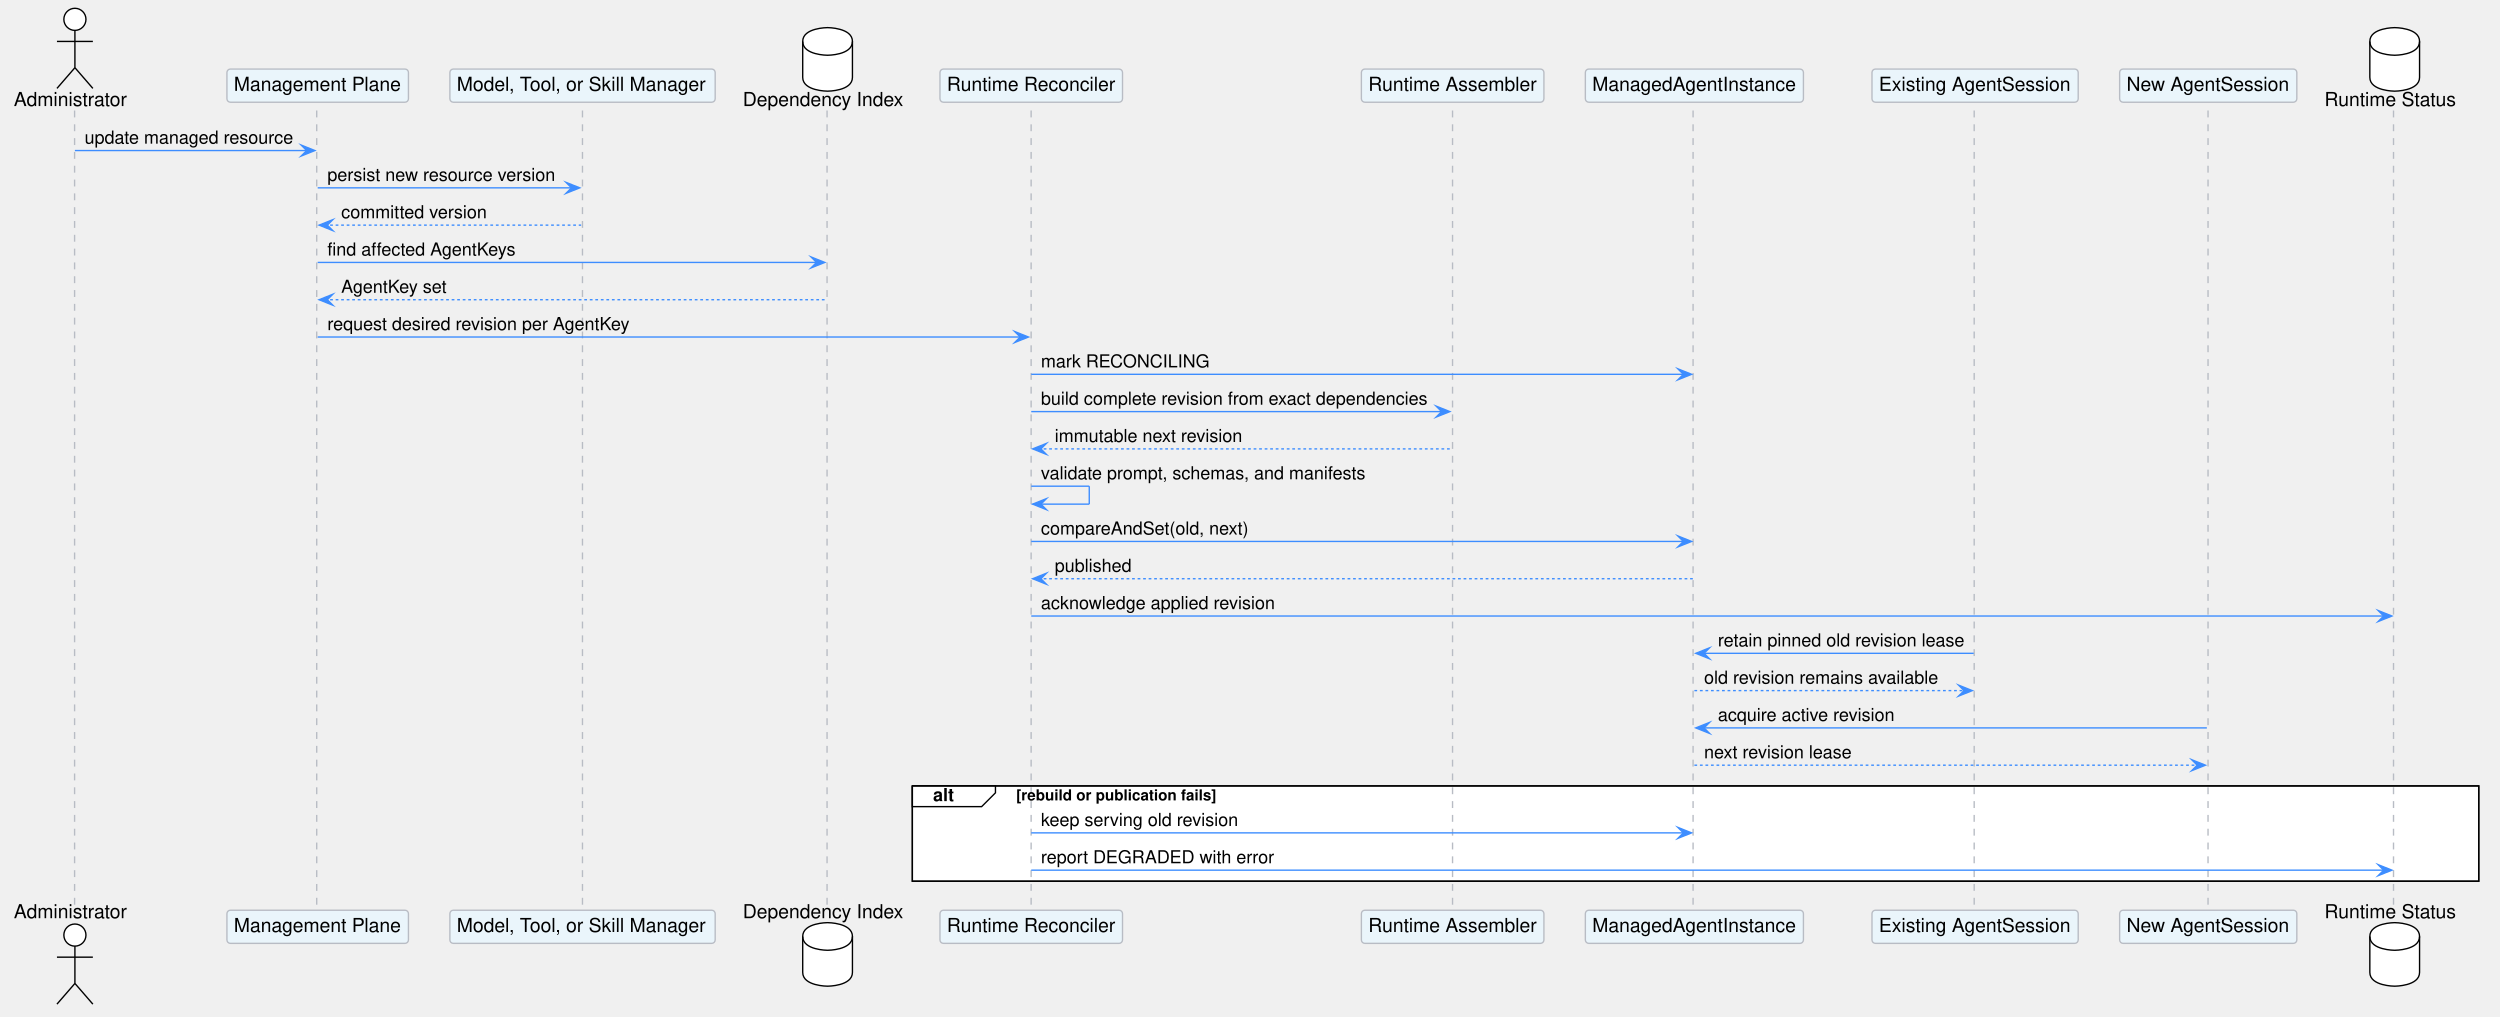
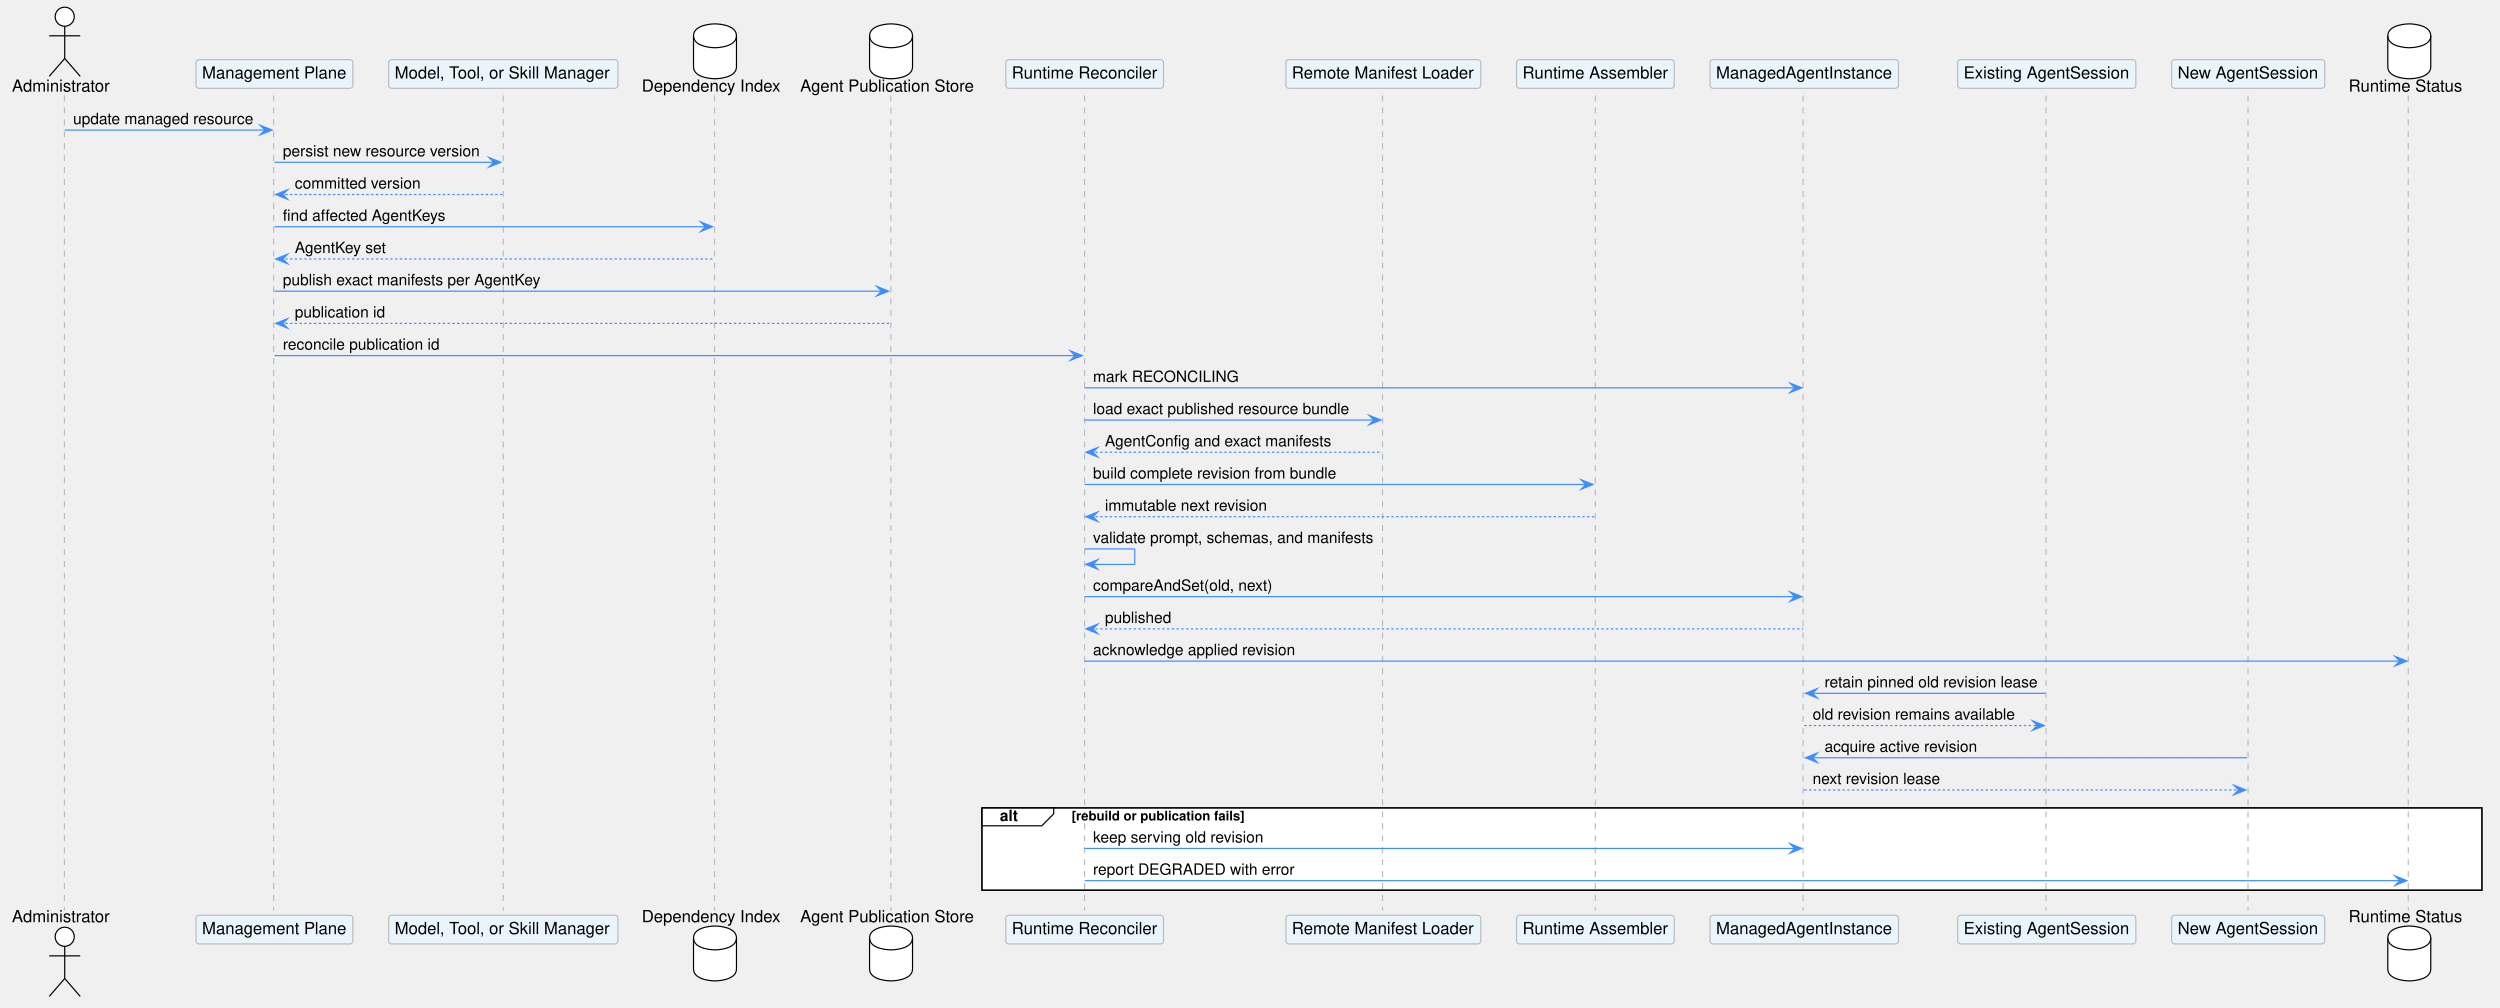
- <svg xmlns="http://www.w3.org/2000/svg" contentStyleType="text/css" data-diagram-type="SEQUENCE" height="736px" preserveAspectRatio="none" style="width:1810px;height:736px;background:#FFFFFF;" version="1.1" viewBox="0 0 1810 736" width="1810px" zoomAndPan="magnify">
+ <svg xmlns="http://www.w3.org/2000/svg" contentStyleType="text/css" data-diagram-type="SEQUENCE" height="844px" preserveAspectRatio="none" style="width:2095px;height:844px;background:#FFFFFF;" version="1.1" viewBox="0 0 2095 844" width="2095px" zoomAndPan="magnify">
  <defs />
  <g>
-     <rect fill="#FFFFFF" height="69" style="stroke:#000000;stroke-width:1;" width="1134.075" x="660.54" y="569" />
-     <g class="participant-lifeline" data-entity-uid="part1" data-qualified-name="Administrator" data-source-line="247" id="part1-lifeline">
-       <g>
-         <rect fill="#000000" fill-opacity="0" height="575" width="8" x="50.234" y="80" />
-         <line style="stroke:#B8BCC4;stroke-width:1;stroke-dasharray:5,5;" x1="54" x2="54" y1="80" y2="655" />
-       </g>
-     </g>
-     <g class="participant-lifeline" data-entity-uid="part2" data-qualified-name="Management" data-source-line="248" id="part2-lifeline">
-       <g>
-         <rect fill="#000000" fill-opacity="0" height="575" width="8" x="226.007" y="80" />
-         <line style="stroke:#B8BCC4;stroke-width:1;stroke-dasharray:5,5;" x1="229.3" x2="229.3" y1="80" y2="655" />
-       </g>
-     </g>
-     <g class="participant-lifeline" data-entity-uid="part3" data-qualified-name="Manager" data-source-line="249" id="part3-lifeline">
-       <g>
-         <rect fill="#000000" fill-opacity="0" height="575" width="8" x="417.751" y="80" />
-         <line style="stroke:#B8BCC4;stroke-width:1;stroke-dasharray:5,5;" x1="421.713" x2="421.713" y1="80" y2="655" />
-       </g>
-     </g>
-     <g class="participant-lifeline" data-entity-uid="part4" data-qualified-name="Index" data-source-line="250" id="part4-lifeline">
-       <g>
-         <rect fill="#000000" fill-opacity="0" height="575" width="8" x="595.164" y="80" />
-         <line style="stroke:#B8BCC4;stroke-width:1;stroke-dasharray:5,5;" x1="598.789" x2="598.789" y1="80" y2="655" />
-       </g>
-     </g>
-     <g class="participant-lifeline" data-entity-uid="part5" data-qualified-name="Reconciler" data-source-line="251" id="part5-lifeline">
-       <g>
-         <rect fill="#000000" fill-opacity="0" height="575" width="8" x="742.619" y="80" />
-         <line style="stroke:#B8BCC4;stroke-width:1;stroke-dasharray:5,5;" x1="746.54" x2="746.54" y1="80" y2="655" />
-       </g>
-     </g>
-     <g class="participant-lifeline" data-entity-uid="part6" data-qualified-name="Assembler" data-source-line="252" id="part6-lifeline">
-       <g>
-         <rect fill="#000000" fill-opacity="0" height="575" width="8" x="1047.718" y="80" />
-         <line style="stroke:#B8BCC4;stroke-width:1;stroke-dasharray:5,5;" x1="1051.643" x2="1051.643" y1="80" y2="655" />
-       </g>
-     </g>
-     <g class="participant-lifeline" data-entity-uid="part7" data-qualified-name="Instance" data-source-line="253" id="part7-lifeline">
-       <g>
-         <rect fill="#000000" fill-opacity="0" height="575" width="8" x="1222.738" y="80" />
-         <line style="stroke:#B8BCC4;stroke-width:1;stroke-dasharray:5,5;" x1="1225.794" x2="1225.794" y1="80" y2="655" />
-       </g>
-     </g>
-     <g class="participant-lifeline" data-entity-uid="part8" data-qualified-name="Existing" data-source-line="254" id="part8-lifeline">
-       <g>
-         <rect fill="#000000" fill-opacity="0" height="575" width="8" x="1425.964" y="80" />
-         <line style="stroke:#B8BCC4;stroke-width:1;stroke-dasharray:5,5;" x1="1429.313" x2="1429.313" y1="80" y2="655" />
-       </g>
-     </g>
-     <g class="participant-lifeline" data-entity-uid="part9" data-qualified-name="NewSession" data-source-line="255" id="part9-lifeline">
-       <g>
-         <rect fill="#000000" fill-opacity="0" height="575" width="8" x="1594.76" y="80" />
-         <line style="stroke:#B8BCC4;stroke-width:1;stroke-dasharray:5,5;" x1="1598.616" x2="1598.616" y1="80" y2="655" />
-       </g>
-     </g>
-     <g class="participant-lifeline" data-entity-uid="part10" data-qualified-name="Status" data-source-line="256" id="part10-lifeline">
-       <g>
-         <rect fill="#000000" fill-opacity="0" height="575" width="8" x="1729.76" y="80" />
-         <line style="stroke:#B8BCC4;stroke-width:1;stroke-dasharray:5,5;" x1="1732.905" x2="1732.905" y1="80" y2="655" />
-       </g>
-     </g>
-     <g class="participant participant-head" data-entity-uid="part1" data-qualified-name="Administrator" data-source-line="247" id="part1-head">
+     <rect fill="#FFFFFF" height="69" style="stroke:#000000;stroke-width:1;" width="1256.981" x="822.856" y="677" />
+     <g class="participant-lifeline" data-entity-uid="part1" data-qualified-name="Administrator" data-source-line="305" id="part1-lifeline">
+       <g>
+         <rect fill="#000000" fill-opacity="0" height="683" width="8" x="50.234" y="80" />
+         <line style="stroke:#B8BCC4;stroke-width:1;stroke-dasharray:5,5;" x1="54" x2="54" y1="80" y2="763" />
+       </g>
+     </g>
+     <g class="participant-lifeline" data-entity-uid="part2" data-qualified-name="Management" data-source-line="306" id="part2-lifeline">
+       <g>
+         <rect fill="#000000" fill-opacity="0" height="683" width="8" x="226.007" y="80" />
+         <line style="stroke:#B8BCC4;stroke-width:1;stroke-dasharray:5,5;" x1="229.3" x2="229.3" y1="80" y2="763" />
+       </g>
+     </g>
+     <g class="participant-lifeline" data-entity-uid="part3" data-qualified-name="Manager" data-source-line="307" id="part3-lifeline">
+       <g>
+         <rect fill="#000000" fill-opacity="0" height="683" width="8" x="417.751" y="80" />
+         <line style="stroke:#B8BCC4;stroke-width:1;stroke-dasharray:5,5;" x1="421.713" x2="421.713" y1="80" y2="763" />
+       </g>
+     </g>
+     <g class="participant-lifeline" data-entity-uid="part4" data-qualified-name="Index" data-source-line="308" id="part4-lifeline">
+       <g>
+         <rect fill="#000000" fill-opacity="0" height="683" width="8" x="595.164" y="80" />
+         <line style="stroke:#B8BCC4;stroke-width:1;stroke-dasharray:5,5;" x1="598.789" x2="598.789" y1="80" y2="763" />
+       </g>
+     </g>
+     <g class="participant-lifeline" data-entity-uid="part5" data-qualified-name="Publication" data-source-line="309" id="part5-lifeline">
+       <g>
+         <rect fill="#000000" fill-opacity="0" height="683" width="8" x="742.698" y="80" />
+         <line style="stroke:#B8BCC4;stroke-width:1;stroke-dasharray:5,5;" x1="746.54" x2="746.54" y1="80" y2="763" />
+       </g>
+     </g>
+     <g class="participant-lifeline" data-entity-uid="part6" data-qualified-name="Reconciler" data-source-line="310" id="part6-lifeline">
+       <g>
+         <rect fill="#000000" fill-opacity="0" height="683" width="8" x="904.935" y="80" />
+         <line style="stroke:#B8BCC4;stroke-width:1;stroke-dasharray:5,5;" x1="908.856" x2="908.856" y1="80" y2="763" />
+       </g>
+     </g>
+     <g class="participant-lifeline" data-entity-uid="part7" data-qualified-name="Loader" data-source-line="311" id="part7-lifeline">
+       <g>
+         <rect fill="#000000" fill-opacity="0" height="683" width="8" x="1155.214" y="80" />
+         <line style="stroke:#B8BCC4;stroke-width:1;stroke-dasharray:5,5;" x1="1158.562" x2="1158.562" y1="80" y2="763" />
+       </g>
+     </g>
+     <g class="participant-lifeline" data-entity-uid="part8" data-qualified-name="Assembler" data-source-line="312" id="part8-lifeline">
+       <g>
+         <rect fill="#000000" fill-opacity="0" height="683" width="8" x="1332.941" y="80" />
+         <line style="stroke:#B8BCC4;stroke-width:1;stroke-dasharray:5,5;" x1="1336.865" x2="1336.865" y1="80" y2="763" />
+       </g>
+     </g>
+     <g class="participant-lifeline" data-entity-uid="part9" data-qualified-name="Instance" data-source-line="313" id="part9-lifeline">
+       <g>
+         <rect fill="#000000" fill-opacity="0" height="683" width="8" x="1507.961" y="80" />
+         <line style="stroke:#B8BCC4;stroke-width:1;stroke-dasharray:5,5;" x1="1511.017" x2="1511.017" y1="80" y2="763" />
+       </g>
+     </g>
+     <g class="participant-lifeline" data-entity-uid="part10" data-qualified-name="Existing" data-source-line="314" id="part10-lifeline">
+       <g>
+         <rect fill="#000000" fill-opacity="0" height="683" width="8" x="1711.187" y="80" />
+         <line style="stroke:#B8BCC4;stroke-width:1;stroke-dasharray:5,5;" x1="1714.536" x2="1714.536" y1="80" y2="763" />
+       </g>
+     </g>
+     <g class="participant-lifeline" data-entity-uid="part11" data-qualified-name="NewSession" data-source-line="315" id="part11-lifeline">
+       <g>
+         <rect fill="#000000" fill-opacity="0" height="683" width="8" x="1879.983" y="80" />
+         <line style="stroke:#B8BCC4;stroke-width:1;stroke-dasharray:5,5;" x1="1883.838" x2="1883.838" y1="80" y2="763" />
+       </g>
+     </g>
+     <g class="participant-lifeline" data-entity-uid="part12" data-qualified-name="Status" data-source-line="316" id="part12-lifeline">
+       <g>
+         <rect fill="#000000" fill-opacity="0" height="683" width="8" x="2014.982" y="80" />
+         <line style="stroke:#B8BCC4;stroke-width:1;stroke-dasharray:5,5;" x1="2018.127" x2="2018.127" y1="80" y2="763" />
+       </g>
+     </g>
+     <g class="participant participant-head" data-entity-uid="part1" data-qualified-name="Administrator" data-source-line="305" id="part1-head">
      <text fill="#000000" font-family="Helvetica" font-size="14" lengthAdjust="spacing" textLength="82.469" x="10" y="76.78">Administrator</text>
      <ellipse cx="54.234" cy="14" fill="#FFFFFF" rx="8" ry="8" style="stroke:#000000;stroke-width:1;" />
      <path d="M54.234,22 L54.234,49 M41.234,30 L67.234,30 M54.234,49 L41.234,64 M54.234,49 L67.234,64" fill="none" style="stroke:#000000;stroke-width:1;" />
    </g>
-     <g class="participant participant-tail" data-entity-uid="part1" data-qualified-name="Administrator" data-source-line="247" id="part1-tail">
-       <text fill="#000000" font-family="Helvetica" font-size="14" lengthAdjust="spacing" textLength="82.469" x="10" y="664.78">Administrator</text>
-       <ellipse cx="54.234" cy="677" fill="#FFFFFF" rx="8" ry="8" style="stroke:#000000;stroke-width:1;" />
-       <path d="M54.234,685 L54.234,712 M41.234,693 L67.234,693 M54.234,712 L41.234,727 M54.234,712 L67.234,727" fill="none" style="stroke:#000000;stroke-width:1;" />
-     </g>
-     <g class="participant participant-head" data-entity-uid="part2" data-qualified-name="Management" data-source-line="248" id="part2-head">
+     <g class="participant participant-tail" data-entity-uid="part1" data-qualified-name="Administrator" data-source-line="305" id="part1-tail">
+       <text fill="#000000" font-family="Helvetica" font-size="14" lengthAdjust="spacing" textLength="82.469" x="10" y="772.78">Administrator</text>
+       <ellipse cx="54.234" cy="785" fill="#FFFFFF" rx="8" ry="8" style="stroke:#000000;stroke-width:1;" />
+       <path d="M54.234,793 L54.234,820 M41.234,801 L67.234,801 M54.234,820 L41.234,835 M54.234,820 L67.234,835" fill="none" style="stroke:#000000;stroke-width:1;" />
+     </g>
+     <g class="participant participant-head" data-entity-uid="part2" data-qualified-name="Management" data-source-line="306" id="part2-head">
      <rect fill="#EAF5FB" height="24" rx="2.5" ry="2.5" style="stroke:#B8BCC4;stroke-width:1;" width="131.413" x="164.3" y="50" />
      <text fill="#000000" font-family="Helvetica" font-size="14" lengthAdjust="spacing" textLength="121.413" x="169.3" y="65.78">Management Plane</text>
    </g>
-     <g class="participant participant-tail" data-entity-uid="part2" data-qualified-name="Management" data-source-line="248" id="part2-tail">
-       <rect fill="#EAF5FB" height="24" rx="2.5" ry="2.5" style="stroke:#B8BCC4;stroke-width:1;" width="131.413" x="164.3" y="659" />
-       <text fill="#000000" font-family="Helvetica" font-size="14" lengthAdjust="spacing" textLength="121.413" x="169.3" y="674.78">Management Plane</text>
-     </g>
-     <g class="participant participant-head" data-entity-uid="part3" data-qualified-name="Manager" data-source-line="249" id="part3-head">
+     <g class="participant participant-tail" data-entity-uid="part2" data-qualified-name="Management" data-source-line="306" id="part2-tail">
+       <rect fill="#EAF5FB" height="24" rx="2.5" ry="2.5" style="stroke:#B8BCC4;stroke-width:1;" width="131.413" x="164.3" y="767" />
+       <text fill="#000000" font-family="Helvetica" font-size="14" lengthAdjust="spacing" textLength="121.413" x="169.3" y="782.78">Management Plane</text>
+     </g>
+     <g class="participant participant-head" data-entity-uid="part3" data-qualified-name="Manager" data-source-line="307" id="part3-head">
      <rect fill="#EAF5FB" height="24" rx="2.5" ry="2.5" style="stroke:#B8BCC4;stroke-width:1;" width="192.075" x="325.713" y="50" />
      <text fill="#000000" font-family="Helvetica" font-size="14" lengthAdjust="spacing" textLength="182.075" x="330.713" y="65.78">Model, Tool, or Skill Manager</text>
    </g>
-     <g class="participant participant-tail" data-entity-uid="part3" data-qualified-name="Manager" data-source-line="249" id="part3-tail">
-       <rect fill="#EAF5FB" height="24" rx="2.5" ry="2.5" style="stroke:#B8BCC4;stroke-width:1;" width="192.075" x="325.713" y="659" />
-       <text fill="#000000" font-family="Helvetica" font-size="14" lengthAdjust="spacing" textLength="182.075" x="330.713" y="674.78">Model, Tool, or Skill Manager</text>
-     </g>
-     <g class="participant participant-head" data-entity-uid="part4" data-qualified-name="Index" data-source-line="250" id="part4-head">
+     <g class="participant participant-tail" data-entity-uid="part3" data-qualified-name="Manager" data-source-line="307" id="part3-tail">
+       <rect fill="#EAF5FB" height="24" rx="2.5" ry="2.5" style="stroke:#B8BCC4;stroke-width:1;" width="192.075" x="325.713" y="767" />
+       <text fill="#000000" font-family="Helvetica" font-size="14" lengthAdjust="spacing" textLength="182.075" x="330.713" y="782.78">Model, Tool, or Skill Manager</text>
+     </g>
+     <g class="participant participant-head" data-entity-uid="part4" data-qualified-name="Index" data-source-line="308" id="part4-head">
      <text fill="#000000" font-family="Helvetica" font-size="14" lengthAdjust="spacing" textLength="116.751" x="537.789" y="76.78">Dependency Index</text>
      <path d="M581.164,30 C581.164,20 599.164,20 599.164,20 C599.164,20 617.164,20 617.164,30 L617.164,56 C617.164,66 599.164,66 599.164,66 C599.164,66 581.164,66 581.164,56 L581.164,30" fill="#FFFFFF" style="stroke:#000000;stroke-width:1;" />
      <path d="M581.164,30 C581.164,40 599.164,40 599.164,40 C599.164,40 617.164,40 617.164,30" fill="none" style="stroke:#000000;stroke-width:1;" />
    </g>
-     <g class="participant participant-tail" data-entity-uid="part4" data-qualified-name="Index" data-source-line="250" id="part4-tail">
-       <text fill="#000000" font-family="Helvetica" font-size="14" lengthAdjust="spacing" textLength="116.751" x="537.789" y="664.78">Dependency Index</text>
-       <path d="M581.164,678 C581.164,668 599.164,668 599.164,668 C599.164,668 617.164,668 617.164,678 L617.164,704 C617.164,714 599.164,714 599.164,714 C599.164,714 581.164,714 581.164,704 L581.164,678" fill="#FFFFFF" style="stroke:#000000;stroke-width:1;" />
-       <path d="M581.164,678 C581.164,688 599.164,688 599.164,688 C599.164,688 617.164,688 617.164,678" fill="none" style="stroke:#000000;stroke-width:1;" />
-     </g>
-     <g class="participant participant-head" data-entity-uid="part5" data-qualified-name="Reconciler" data-source-line="251" id="part5-head">
-       <rect fill="#EAF5FB" height="24" rx="2.5" ry="2.5" style="stroke:#B8BCC4;stroke-width:1;" width="132.158" x="680.54" y="50" />
-       <text fill="#000000" font-family="Helvetica" font-size="14" lengthAdjust="spacing" textLength="122.158" x="685.54" y="65.78">Runtime Reconciler</text>
-     </g>
-     <g class="participant participant-tail" data-entity-uid="part5" data-qualified-name="Reconciler" data-source-line="251" id="part5-tail">
-       <rect fill="#EAF5FB" height="24" rx="2.5" ry="2.5" style="stroke:#B8BCC4;stroke-width:1;" width="132.158" x="680.54" y="659" />
-       <text fill="#000000" font-family="Helvetica" font-size="14" lengthAdjust="spacing" textLength="122.158" x="685.54" y="674.78">Runtime Reconciler</text>
-     </g>
-     <g class="participant participant-head" data-entity-uid="part6" data-qualified-name="Assembler" data-source-line="252" id="part6-head">
-       <rect fill="#EAF5FB" height="24" rx="2.5" ry="2.5" style="stroke:#B8BCC4;stroke-width:1;" width="132.151" x="985.643" y="50" />
-       <text fill="#000000" font-family="Helvetica" font-size="14" lengthAdjust="spacing" textLength="122.151" x="990.643" y="65.78">Runtime Assembler</text>
-     </g>
-     <g class="participant participant-tail" data-entity-uid="part6" data-qualified-name="Assembler" data-source-line="252" id="part6-tail">
-       <rect fill="#EAF5FB" height="24" rx="2.5" ry="2.5" style="stroke:#B8BCC4;stroke-width:1;" width="132.151" x="985.643" y="659" />
-       <text fill="#000000" font-family="Helvetica" font-size="14" lengthAdjust="spacing" textLength="122.151" x="990.643" y="674.78">Runtime Assembler</text>
-     </g>
-     <g class="participant participant-head" data-entity-uid="part7" data-qualified-name="Instance" data-source-line="253" id="part7-head">
-       <rect fill="#EAF5FB" height="24" rx="2.5" ry="2.5" style="stroke:#B8BCC4;stroke-width:1;" width="157.889" x="1147.794" y="50" />
-       <text fill="#000000" font-family="Helvetica" font-size="14" lengthAdjust="spacing" textLength="147.889" x="1152.794" y="65.78">ManagedAgentInstance</text>
-     </g>
-     <g class="participant participant-tail" data-entity-uid="part7" data-qualified-name="Instance" data-source-line="253" id="part7-tail">
-       <rect fill="#EAF5FB" height="24" rx="2.5" ry="2.5" style="stroke:#B8BCC4;stroke-width:1;" width="157.889" x="1147.794" y="659" />
-       <text fill="#000000" font-family="Helvetica" font-size="14" lengthAdjust="spacing" textLength="147.889" x="1152.794" y="674.78">ManagedAgentInstance</text>
-     </g>
-     <g class="participant participant-head" data-entity-uid="part8" data-qualified-name="Existing" data-source-line="254" id="part8-head">
-       <rect fill="#EAF5FB" height="24" rx="2.5" ry="2.5" style="stroke:#B8BCC4;stroke-width:1;" width="149.303" x="1355.313" y="50" />
-       <text fill="#000000" font-family="Helvetica" font-size="14" lengthAdjust="spacing" textLength="139.303" x="1360.313" y="65.78">Existing AgentSession</text>
-     </g>
-     <g class="participant participant-tail" data-entity-uid="part8" data-qualified-name="Existing" data-source-line="254" id="part8-tail">
-       <rect fill="#EAF5FB" height="24" rx="2.5" ry="2.5" style="stroke:#B8BCC4;stroke-width:1;" width="149.303" x="1355.313" y="659" />
-       <text fill="#000000" font-family="Helvetica" font-size="14" lengthAdjust="spacing" textLength="139.303" x="1360.313" y="674.78">Existing AgentSession</text>
-     </g>
-     <g class="participant participant-head" data-entity-uid="part9" data-qualified-name="NewSession" data-source-line="255" id="part9-head">
-       <rect fill="#EAF5FB" height="24" rx="2.5" ry="2.5" style="stroke:#B8BCC4;stroke-width:1;" width="128.289" x="1534.616" y="50" />
-       <text fill="#000000" font-family="Helvetica" font-size="14" lengthAdjust="spacing" textLength="118.289" x="1539.616" y="65.78">New AgentSession</text>
-     </g>
-     <g class="participant participant-tail" data-entity-uid="part9" data-qualified-name="NewSession" data-source-line="255" id="part9-tail">
-       <rect fill="#EAF5FB" height="24" rx="2.5" ry="2.5" style="stroke:#B8BCC4;stroke-width:1;" width="128.289" x="1534.616" y="659" />
-       <text fill="#000000" font-family="Helvetica" font-size="14" lengthAdjust="spacing" textLength="118.289" x="1539.616" y="674.78">New AgentSession</text>
-     </g>
-     <g class="participant participant-head" data-entity-uid="part10" data-qualified-name="Status" data-source-line="256" id="part10-head">
-       <text fill="#000000" font-family="Helvetica" font-size="14" lengthAdjust="spacing" textLength="95.71" x="1682.905" y="76.78">Runtime Status</text>
-       <path d="M1715.76,30 C1715.76,20 1733.76,20 1733.76,20 C1733.76,20 1751.76,20 1751.76,30 L1751.76,56 C1751.76,66 1733.76,66 1733.76,66 C1733.76,66 1715.76,66 1715.76,56 L1715.76,30" fill="#FFFFFF" style="stroke:#000000;stroke-width:1;" />
-       <path d="M1715.76,30 C1715.76,40 1733.76,40 1733.76,40 C1733.76,40 1751.76,40 1751.76,30" fill="none" style="stroke:#000000;stroke-width:1;" />
-     </g>
-     <g class="participant participant-tail" data-entity-uid="part10" data-qualified-name="Status" data-source-line="256" id="part10-tail">
-       <text fill="#000000" font-family="Helvetica" font-size="14" lengthAdjust="spacing" textLength="95.71" x="1682.905" y="664.78">Runtime Status</text>
-       <path d="M1715.76,678 C1715.76,668 1733.76,668 1733.76,668 C1733.76,668 1751.76,668 1751.76,678 L1751.76,704 C1751.76,714 1733.76,714 1733.76,714 C1733.76,714 1715.76,714 1715.76,704 L1715.76,678" fill="#FFFFFF" style="stroke:#000000;stroke-width:1;" />
-       <path d="M1715.76,678 C1715.76,688 1733.76,688 1733.76,688 C1733.76,688 1751.76,688 1751.76,678" fill="none" style="stroke:#000000;stroke-width:1;" />
-     </g>
-     <g class="message" data-entity-1="part1" data-entity-2="part2" data-source-line="258" id="msg1">
+     <g class="participant participant-tail" data-entity-uid="part4" data-qualified-name="Index" data-source-line="308" id="part4-tail">
+       <text fill="#000000" font-family="Helvetica" font-size="14" lengthAdjust="spacing" textLength="116.751" x="537.789" y="772.78">Dependency Index</text>
+       <path d="M581.164,786 C581.164,776 599.164,776 599.164,776 C599.164,776 617.164,776 617.164,786 L617.164,812 C617.164,822 599.164,822 599.164,822 C599.164,822 581.164,822 581.164,812 L581.164,786" fill="#FFFFFF" style="stroke:#000000;stroke-width:1;" />
+       <path d="M581.164,786 C581.164,796 599.164,796 599.164,796 C599.164,796 617.164,796 617.164,786" fill="none" style="stroke:#000000;stroke-width:1;" />
+     </g>
+     <g class="participant participant-head" data-entity-uid="part5" data-qualified-name="Publication" data-source-line="309" id="part5-head">
+       <text fill="#000000" font-family="Helvetica" font-size="14" lengthAdjust="spacing" textLength="146.316" x="670.54" y="76.78">Agent Publication Store</text>
+       <path d="M728.698,30 C728.698,20 746.698,20 746.698,20 C746.698,20 764.698,20 764.698,30 L764.698,56 C764.698,66 746.698,66 746.698,66 C746.698,66 728.698,66 728.698,56 L728.698,30" fill="#FFFFFF" style="stroke:#000000;stroke-width:1;" />
+       <path d="M728.698,30 C728.698,40 746.698,40 746.698,40 C746.698,40 764.698,40 764.698,30" fill="none" style="stroke:#000000;stroke-width:1;" />
+     </g>
+     <g class="participant participant-tail" data-entity-uid="part5" data-qualified-name="Publication" data-source-line="309" id="part5-tail">
+       <text fill="#000000" font-family="Helvetica" font-size="14" lengthAdjust="spacing" textLength="146.316" x="670.54" y="772.78">Agent Publication Store</text>
+       <path d="M728.698,786 C728.698,776 746.698,776 746.698,776 C746.698,776 764.698,776 764.698,786 L764.698,812 C764.698,822 746.698,822 746.698,822 C746.698,822 728.698,822 728.698,812 L728.698,786" fill="#FFFFFF" style="stroke:#000000;stroke-width:1;" />
+       <path d="M728.698,786 C728.698,796 746.698,796 746.698,796 C746.698,796 764.698,796 764.698,786" fill="none" style="stroke:#000000;stroke-width:1;" />
+     </g>
+     <g class="participant participant-head" data-entity-uid="part6" data-qualified-name="Reconciler" data-source-line="310" id="part6-head">
+       <rect fill="#EAF5FB" height="24" rx="2.5" ry="2.5" style="stroke:#B8BCC4;stroke-width:1;" width="132.158" x="842.856" y="50" />
+       <text fill="#000000" font-family="Helvetica" font-size="14" lengthAdjust="spacing" textLength="122.158" x="847.856" y="65.78">Runtime Reconciler</text>
+     </g>
+     <g class="participant participant-tail" data-entity-uid="part6" data-qualified-name="Reconciler" data-source-line="310" id="part6-tail">
+       <rect fill="#EAF5FB" height="24" rx="2.5" ry="2.5" style="stroke:#B8BCC4;stroke-width:1;" width="132.158" x="842.856" y="767" />
+       <text fill="#000000" font-family="Helvetica" font-size="14" lengthAdjust="spacing" textLength="122.158" x="847.856" y="782.78">Runtime Reconciler</text>
+     </g>
+     <g class="participant participant-head" data-entity-uid="part7" data-qualified-name="Loader" data-source-line="311" id="part7-head">
+       <rect fill="#EAF5FB" height="24" rx="2.5" ry="2.5" style="stroke:#B8BCC4;stroke-width:1;" width="163.303" x="1077.562" y="50" />
+       <text fill="#000000" font-family="Helvetica" font-size="14" lengthAdjust="spacing" textLength="153.303" x="1082.562" y="65.78">Remote Manifest Loader</text>
+     </g>
+     <g class="participant participant-tail" data-entity-uid="part7" data-qualified-name="Loader" data-source-line="311" id="part7-tail">
+       <rect fill="#EAF5FB" height="24" rx="2.5" ry="2.5" style="stroke:#B8BCC4;stroke-width:1;" width="163.303" x="1077.562" y="767" />
+       <text fill="#000000" font-family="Helvetica" font-size="14" lengthAdjust="spacing" textLength="153.303" x="1082.562" y="782.78">Remote Manifest Loader</text>
+     </g>
+     <g class="participant participant-head" data-entity-uid="part8" data-qualified-name="Assembler" data-source-line="312" id="part8-head">
+       <rect fill="#EAF5FB" height="24" rx="2.5" ry="2.5" style="stroke:#B8BCC4;stroke-width:1;" width="132.151" x="1270.865" y="50" />
+       <text fill="#000000" font-family="Helvetica" font-size="14" lengthAdjust="spacing" textLength="122.151" x="1275.865" y="65.78">Runtime Assembler</text>
+     </g>
+     <g class="participant participant-tail" data-entity-uid="part8" data-qualified-name="Assembler" data-source-line="312" id="part8-tail">
+       <rect fill="#EAF5FB" height="24" rx="2.5" ry="2.5" style="stroke:#B8BCC4;stroke-width:1;" width="132.151" x="1270.865" y="767" />
+       <text fill="#000000" font-family="Helvetica" font-size="14" lengthAdjust="spacing" textLength="122.151" x="1275.865" y="782.78">Runtime Assembler</text>
+     </g>
+     <g class="participant participant-head" data-entity-uid="part9" data-qualified-name="Instance" data-source-line="313" id="part9-head">
+       <rect fill="#EAF5FB" height="24" rx="2.5" ry="2.5" style="stroke:#B8BCC4;stroke-width:1;" width="157.889" x="1433.017" y="50" />
+       <text fill="#000000" font-family="Helvetica" font-size="14" lengthAdjust="spacing" textLength="147.889" x="1438.017" y="65.78">ManagedAgentInstance</text>
+     </g>
+     <g class="participant participant-tail" data-entity-uid="part9" data-qualified-name="Instance" data-source-line="313" id="part9-tail">
+       <rect fill="#EAF5FB" height="24" rx="2.5" ry="2.5" style="stroke:#B8BCC4;stroke-width:1;" width="157.889" x="1433.017" y="767" />
+       <text fill="#000000" font-family="Helvetica" font-size="14" lengthAdjust="spacing" textLength="147.889" x="1438.017" y="782.78">ManagedAgentInstance</text>
+     </g>
+     <g class="participant participant-head" data-entity-uid="part10" data-qualified-name="Existing" data-source-line="314" id="part10-head">
+       <rect fill="#EAF5FB" height="24" rx="2.5" ry="2.5" style="stroke:#B8BCC4;stroke-width:1;" width="149.303" x="1640.536" y="50" />
+       <text fill="#000000" font-family="Helvetica" font-size="14" lengthAdjust="spacing" textLength="139.303" x="1645.536" y="65.78">Existing AgentSession</text>
+     </g>
+     <g class="participant participant-tail" data-entity-uid="part10" data-qualified-name="Existing" data-source-line="314" id="part10-tail">
+       <rect fill="#EAF5FB" height="24" rx="2.5" ry="2.5" style="stroke:#B8BCC4;stroke-width:1;" width="149.303" x="1640.536" y="767" />
+       <text fill="#000000" font-family="Helvetica" font-size="14" lengthAdjust="spacing" textLength="139.303" x="1645.536" y="782.78">Existing AgentSession</text>
+     </g>
+     <g class="participant participant-head" data-entity-uid="part11" data-qualified-name="NewSession" data-source-line="315" id="part11-head">
+       <rect fill="#EAF5FB" height="24" rx="2.5" ry="2.5" style="stroke:#B8BCC4;stroke-width:1;" width="128.289" x="1819.838" y="50" />
+       <text fill="#000000" font-family="Helvetica" font-size="14" lengthAdjust="spacing" textLength="118.289" x="1824.838" y="65.78">New AgentSession</text>
+     </g>
+     <g class="participant participant-tail" data-entity-uid="part11" data-qualified-name="NewSession" data-source-line="315" id="part11-tail">
+       <rect fill="#EAF5FB" height="24" rx="2.5" ry="2.5" style="stroke:#B8BCC4;stroke-width:1;" width="128.289" x="1819.838" y="767" />
+       <text fill="#000000" font-family="Helvetica" font-size="14" lengthAdjust="spacing" textLength="118.289" x="1824.838" y="782.78">New AgentSession</text>
+     </g>
+     <g class="participant participant-head" data-entity-uid="part12" data-qualified-name="Status" data-source-line="316" id="part12-head">
+       <text fill="#000000" font-family="Helvetica" font-size="14" lengthAdjust="spacing" textLength="95.71" x="1968.127" y="76.78">Runtime Status</text>
+       <path d="M2000.982,30 C2000.982,20 2018.982,20 2018.982,20 C2018.982,20 2036.982,20 2036.982,30 L2036.982,56 C2036.982,66 2018.982,66 2018.982,66 C2018.982,66 2000.982,66 2000.982,56 L2000.982,30" fill="#FFFFFF" style="stroke:#000000;stroke-width:1;" />
+       <path d="M2000.982,30 C2000.982,40 2018.982,40 2018.982,40 C2018.982,40 2036.982,40 2036.982,30" fill="none" style="stroke:#000000;stroke-width:1;" />
+     </g>
+     <g class="participant participant-tail" data-entity-uid="part12" data-qualified-name="Status" data-source-line="316" id="part12-tail">
+       <text fill="#000000" font-family="Helvetica" font-size="14" lengthAdjust="spacing" textLength="95.71" x="1968.127" y="772.78">Runtime Status</text>
+       <path d="M2000.982,786 C2000.982,776 2018.982,776 2018.982,776 C2018.982,776 2036.982,776 2036.982,786 L2036.982,812 C2036.982,822 2018.982,822 2018.982,822 C2018.982,822 2000.982,822 2000.982,812 L2000.982,786" fill="#FFFFFF" style="stroke:#000000;stroke-width:1;" />
+       <path d="M2000.982,786 C2000.982,796 2018.982,796 2018.982,796 C2018.982,796 2036.982,796 2036.982,786" fill="none" style="stroke:#000000;stroke-width:1;" />
+     </g>
+     <g class="message" data-entity-1="part1" data-entity-2="part2" data-source-line="318" id="msg1">
      <polygon fill="#3D8DFF" points="218.007,105,228.007,109,218.007,113,222.007,109" style="stroke:#3D8DFF;stroke-width:1;stroke-linejoin:miter;stroke-miterlimit:10;" />
      <line style="stroke:#3D8DFF;stroke-width:1;" x1="54.234" x2="224.007" y1="109" y2="109" />
      <text fill="#000000" font-family="Helvetica" font-size="13" lengthAdjust="spacing" textLength="151.773" x="61.234" y="104.01">update managed resource</text>
    </g>
-     <g class="message" data-entity-1="part2" data-entity-2="part3" data-source-line="259" id="msg2">
+     <g class="message" data-entity-1="part2" data-entity-2="part3" data-source-line="319" id="msg2">
      <polygon fill="#3D8DFF" points="409.751,132,419.751,136,409.751,140,413.751,136" style="stroke:#3D8DFF;stroke-width:1;stroke-linejoin:miter;stroke-miterlimit:10;" />
      <line style="stroke:#3D8DFF;stroke-width:1;" x1="230.007" x2="415.751" y1="136" y2="136" />
      <text fill="#000000" font-family="Helvetica" font-size="13" lengthAdjust="spacing" textLength="165.458" x="237.007" y="131.01">persist new resource version</text>
    </g>
-     <g class="message" data-entity-1="part3" data-entity-2="part2" data-source-line="260" id="msg3">
+     <g class="message" data-entity-1="part3" data-entity-2="part2" data-source-line="320" id="msg3">
      <polygon fill="#3D8DFF" points="241.007,159,231.007,163,241.007,167,237.007,163" style="stroke:#3D8DFF;stroke-width:1;stroke-linejoin:miter;stroke-miterlimit:10;" />
      <line style="stroke:#3D8DFF;stroke-width:1;stroke-dasharray:2,2;" x1="235.007" x2="420.751" y1="163" y2="163" />
      <text fill="#000000" font-family="Helvetica" font-size="13" lengthAdjust="spacing" textLength="105.479" x="247.007" y="158.01">committed version</text>
    </g>
-     <g class="message" data-entity-1="part2" data-entity-2="part4" data-source-line="261" id="msg4">
+     <g class="message" data-entity-1="part2" data-entity-2="part4" data-source-line="321" id="msg4">
      <polygon fill="#3D8DFF" points="587.164,186,597.164,190,587.164,194,591.164,190" style="stroke:#3D8DFF;stroke-width:1;stroke-linejoin:miter;stroke-miterlimit:10;" />
      <line style="stroke:#3D8DFF;stroke-width:1;" x1="230.007" x2="593.164" y1="190" y2="190" />
      <text fill="#000000" font-family="Helvetica" font-size="13" lengthAdjust="spacing" textLength="137.312" x="237.007" y="185.01">find affected AgentKeys</text>
    </g>
-     <g class="message" data-entity-1="part4" data-entity-2="part2" data-source-line="262" id="msg5">
+     <g class="message" data-entity-1="part4" data-entity-2="part2" data-source-line="322" id="msg5">
      <polygon fill="#3D8DFF" points="241.007,213,231.007,217,241.007,221,237.007,217" style="stroke:#3D8DFF;stroke-width:1;stroke-linejoin:miter;stroke-miterlimit:10;" />
      <line style="stroke:#3D8DFF;stroke-width:1;stroke-dasharray:2,2;" x1="235.007" x2="598.164" y1="217" y2="217" />
      <text fill="#000000" font-family="Helvetica" font-size="13" lengthAdjust="spacing" textLength="77.327" x="247.007" y="212.01">AgentKey set</text>
    </g>
-     <g class="message" data-entity-1="part2" data-entity-2="part5" data-source-line="263" id="msg6">
-       <polygon fill="#3D8DFF" points="734.619,240,744.619,244,734.619,248,738.619,244" style="stroke:#3D8DFF;stroke-width:1;stroke-linejoin:miter;stroke-miterlimit:10;" />
-       <line style="stroke:#3D8DFF;stroke-width:1;" x1="230.007" x2="740.619" y1="244" y2="244" />
-       <text fill="#000000" font-family="Helvetica" font-size="13" lengthAdjust="spacing" textLength="220.403" x="237.007" y="239.01">request desired revision per AgentKey</text>
-     </g>
-     <g class="message" data-entity-1="part5" data-entity-2="part7" data-source-line="264" id="msg7">
-       <polygon fill="#3D8DFF" points="1214.738,267,1224.738,271,1214.738,275,1218.738,271" style="stroke:#3D8DFF;stroke-width:1;stroke-linejoin:miter;stroke-miterlimit:10;" />
-       <line style="stroke:#3D8DFF;stroke-width:1;" x1="746.619" x2="1220.738" y1="271" y2="271" />
-       <text fill="#000000" font-family="Helvetica" font-size="13" lengthAdjust="spacing" textLength="122.789" x="753.619" y="266.01">mark RECONCILING</text>
-     </g>
-     <g class="message" data-entity-1="part5" data-entity-2="part6" data-source-line="265" id="msg8">
-       <polygon fill="#3D8DFF" points="1039.718,294,1049.718,298,1039.718,302,1043.718,298" style="stroke:#3D8DFF;stroke-width:1;stroke-linejoin:miter;stroke-miterlimit:10;" />
-       <line style="stroke:#3D8DFF;stroke-width:1;" x1="746.619" x2="1045.718" y1="298" y2="298" />
-       <text fill="#000000" font-family="Helvetica" font-size="13" lengthAdjust="spacing" textLength="281.1" x="753.619" y="293.01">build complete revision from exact dependencies</text>
-     </g>
-     <g class="message" data-entity-1="part6" data-entity-2="part5" data-source-line="266" id="msg9">
-       <polygon fill="#3D8DFF" points="757.619,321,747.619,325,757.619,329,753.619,325" style="stroke:#3D8DFF;stroke-width:1;stroke-linejoin:miter;stroke-miterlimit:10;" />
-       <line style="stroke:#3D8DFF;stroke-width:1;stroke-dasharray:2,2;" x1="751.619" x2="1050.718" y1="325" y2="325" />
-       <text fill="#000000" font-family="Helvetica" font-size="13" lengthAdjust="spacing" textLength="136.557" x="763.619" y="320.01">immutable next revision</text>
-     </g>
-     <g class="message" data-entity-1="part5" data-entity-2="part5" data-source-line="267" id="msg10">
-       <line style="stroke:#3D8DFF;stroke-width:1;" x1="746.619" x2="788.619" y1="352" y2="352" />
-       <line style="stroke:#3D8DFF;stroke-width:1;" x1="788.619" x2="788.619" y1="352" y2="365" />
-       <line style="stroke:#3D8DFF;stroke-width:1;" x1="747.619" x2="788.619" y1="365" y2="365" />
-       <polygon fill="#3D8DFF" points="757.619,361,747.619,365,757.619,369,753.619,365" style="stroke:#3D8DFF;stroke-width:1;stroke-linejoin:miter;stroke-miterlimit:10;" />
-       <text fill="#000000" font-family="Helvetica" font-size="13" lengthAdjust="spacing" textLength="236.279" x="753.619" y="347.01">validate prompt, schemas, and manifests</text>
-     </g>
-     <g class="message" data-entity-1="part5" data-entity-2="part7" data-source-line="268" id="msg11">
-       <polygon fill="#3D8DFF" points="1214.738,388,1224.738,392,1214.738,396,1218.738,392" style="stroke:#3D8DFF;stroke-width:1;stroke-linejoin:miter;stroke-miterlimit:10;" />
-       <line style="stroke:#3D8DFF;stroke-width:1;" x1="746.619" x2="1220.738" y1="392" y2="392" />
-       <text fill="#000000" font-family="Helvetica" font-size="13" lengthAdjust="spacing" textLength="151.023" x="753.619" y="387.01">compareAndSet(old, next)</text>
-     </g>
-     <g class="message" data-entity-1="part7" data-entity-2="part5" data-source-line="269" id="msg12">
-       <polygon fill="#3D8DFF" points="757.619,415,747.619,419,757.619,423,753.619,419" style="stroke:#3D8DFF;stroke-width:1;stroke-linejoin:miter;stroke-miterlimit:10;" />
-       <line style="stroke:#3D8DFF;stroke-width:1;stroke-dasharray:2,2;" x1="751.619" x2="1225.738" y1="419" y2="419" />
-       <text fill="#000000" font-family="Helvetica" font-size="13" lengthAdjust="spacing" textLength="55.656" x="763.619" y="414.01">published</text>
-     </g>
-     <g class="message" data-entity-1="part5" data-entity-2="part10" data-source-line="270" id="msg13">
-       <polygon fill="#3D8DFF" points="1721.76,442,1731.76,446,1721.76,450,1725.76,446" style="stroke:#3D8DFF;stroke-width:1;stroke-linejoin:miter;stroke-miterlimit:10;" />
-       <line style="stroke:#3D8DFF;stroke-width:1;" x1="746.619" x2="1727.76" y1="446" y2="446" />
-       <text fill="#000000" font-family="Helvetica" font-size="13" lengthAdjust="spacing" textLength="169.832" x="753.619" y="441.01">acknowledge applied revision</text>
-     </g>
-     <g class="message" data-entity-1="part8" data-entity-2="part7" data-source-line="272" id="msg14">
-       <polygon fill="#3D8DFF" points="1237.738,469,1227.738,473,1237.738,477,1233.738,473" style="stroke:#3D8DFF;stroke-width:1;stroke-linejoin:miter;stroke-miterlimit:10;" />
-       <line style="stroke:#3D8DFF;stroke-width:1;" x1="1231.738" x2="1428.964" y1="473" y2="473" />
-       <text fill="#000000" font-family="Helvetica" font-size="13" lengthAdjust="spacing" textLength="179.226" x="1243.738" y="468.01">retain pinned old revision lease</text>
-     </g>
-     <g class="message" data-entity-1="part7" data-entity-2="part8" data-source-line="273" id="msg15">
-       <polygon fill="#3D8DFF" points="1417.964,496,1427.964,500,1417.964,504,1421.964,500" style="stroke:#3D8DFF;stroke-width:1;stroke-linejoin:miter;stroke-miterlimit:10;" />
-       <line style="stroke:#3D8DFF;stroke-width:1;stroke-dasharray:2,2;" x1="1226.738" x2="1423.964" y1="500" y2="500" />
-       <text fill="#000000" font-family="Helvetica" font-size="13" lengthAdjust="spacing" textLength="170.53" x="1233.738" y="495.01">old revision remains available</text>
-     </g>
-     <g class="message" data-entity-1="part9" data-entity-2="part7" data-source-line="274" id="msg16">
-       <polygon fill="#3D8DFF" points="1237.738,523,1227.738,527,1237.738,531,1233.738,527" style="stroke:#3D8DFF;stroke-width:1;stroke-linejoin:miter;stroke-miterlimit:10;" />
-       <line style="stroke:#3D8DFF;stroke-width:1;" x1="1231.738" x2="1597.76" y1="527" y2="527" />
-       <text fill="#000000" font-family="Helvetica" font-size="13" lengthAdjust="spacing" textLength="128.616" x="1243.738" y="522.01">acquire active revision</text>
-     </g>
-     <g class="message" data-entity-1="part7" data-entity-2="part9" data-source-line="275" id="msg17">
-       <polygon fill="#3D8DFF" points="1586.76,550,1596.76,554,1586.76,558,1590.76,554" style="stroke:#3D8DFF;stroke-width:1;stroke-linejoin:miter;stroke-miterlimit:10;" />
-       <line style="stroke:#3D8DFF;stroke-width:1;stroke-dasharray:2,2;" x1="1226.738" x2="1592.76" y1="554" y2="554" />
-       <text fill="#000000" font-family="Helvetica" font-size="13" lengthAdjust="spacing" textLength="107.669" x="1233.738" y="549.01">next revision lease</text>
-     </g>
-     <path d="M660.54,569 L720.71,569 L720.71,574 L710.71,584 L660.54,584 L660.54,569" fill="#FFFFFF" style="stroke:#000000;stroke-width:1;" />
-     <rect fill="none" height="69" style="stroke:#000000;stroke-width:1;" width="1134.075" x="660.54" y="569" />
-     <text fill="#000000" font-family="Helvetica" font-size="13" font-weight="700" lengthAdjust="spacing" textLength="15.171" x="675.54" y="580.01">alt</text>
-     <text fill="#000000" font-family="Helvetica" font-size="11" font-weight="700" lengthAdjust="spacing" textLength="144.837" x="735.71" y="579.47">[rebuild or publication fails]</text>
-     <g class="message" data-entity-1="part5" data-entity-2="part7" data-source-line="278" id="msg18">
-       <polygon fill="#3D8DFF" points="1214.738,599,1224.738,603,1214.738,607,1218.738,603" style="stroke:#3D8DFF;stroke-width:1;stroke-linejoin:miter;stroke-miterlimit:10;" />
-       <line style="stroke:#3D8DFF;stroke-width:1;" x1="746.619" x2="1220.738" y1="603" y2="603" />
-       <text fill="#000000" font-family="Helvetica" font-size="13" lengthAdjust="spacing" textLength="143.076" x="753.619" y="598.01">keep serving old revision</text>
-     </g>
-     <g class="message" data-entity-1="part5" data-entity-2="part10" data-source-line="279" id="msg19">
-       <polygon fill="#3D8DFF" points="1721.76,626,1731.76,630,1721.76,634,1725.76,630" style="stroke:#3D8DFF;stroke-width:1;stroke-linejoin:miter;stroke-miterlimit:10;" />
-       <line style="stroke:#3D8DFF;stroke-width:1;" x1="746.619" x2="1727.76" y1="630" y2="630" />
-       <text fill="#000000" font-family="Helvetica" font-size="13" lengthAdjust="spacing" textLength="169.038" x="753.619" y="625.01">report DEGRADED with error</text>
+     <g class="message" data-entity-1="part2" data-entity-2="part5" data-source-line="323" id="msg6">
+       <polygon fill="#3D8DFF" points="734.698,240,744.698,244,734.698,248,738.698,244" style="stroke:#3D8DFF;stroke-width:1;stroke-linejoin:miter;stroke-miterlimit:10;" />
+       <line style="stroke:#3D8DFF;stroke-width:1;" x1="230.007" x2="740.698" y1="244" y2="244" />
+       <text fill="#000000" font-family="Helvetica" font-size="13" lengthAdjust="spacing" textLength="217.509" x="237.007" y="239.01">publish exact manifests per AgentKey</text>
+     </g>
+     <g class="message" data-entity-1="part5" data-entity-2="part2" data-source-line="324" id="msg7">
+       <polygon fill="#3D8DFF" points="241.007,267,231.007,271,241.007,275,237.007,271" style="stroke:#3D8DFF;stroke-width:1;stroke-linejoin:miter;stroke-miterlimit:10;" />
+       <line style="stroke:#3D8DFF;stroke-width:1;stroke-dasharray:2,2;" x1="235.007" x2="745.698" y1="271" y2="271" />
+       <text fill="#000000" font-family="Helvetica" font-size="13" lengthAdjust="spacing" textLength="75.886" x="247.007" y="266.01">publication id</text>
+     </g>
+     <g class="message" data-entity-1="part2" data-entity-2="part6" data-source-line="325" id="msg8">
+       <polygon fill="#3D8DFF" points="896.935,294,906.935,298,896.935,302,900.935,298" style="stroke:#3D8DFF;stroke-width:1;stroke-linejoin:miter;stroke-miterlimit:10;" />
+       <line style="stroke:#3D8DFF;stroke-width:1;" x1="230.007" x2="902.935" y1="298" y2="298" />
+       <text fill="#000000" font-family="Helvetica" font-size="13" lengthAdjust="spacing" textLength="131.523" x="237.007" y="293.01">reconcile publication id</text>
+     </g>
+     <g class="message" data-entity-1="part6" data-entity-2="part9" data-source-line="326" id="msg9">
+       <polygon fill="#3D8DFF" points="1499.961,321,1509.961,325,1499.961,329,1503.961,325" style="stroke:#3D8DFF;stroke-width:1;stroke-linejoin:miter;stroke-miterlimit:10;" />
+       <line style="stroke:#3D8DFF;stroke-width:1;" x1="908.935" x2="1505.961" y1="325" y2="325" />
+       <text fill="#000000" font-family="Helvetica" font-size="13" lengthAdjust="spacing" textLength="122.789" x="915.935" y="320.01">mark RECONCILING</text>
+     </g>
+     <g class="message" data-entity-1="part6" data-entity-2="part7" data-source-line="327" id="msg10">
+       <polygon fill="#3D8DFF" points="1147.214,348,1157.214,352,1147.214,356,1151.214,352" style="stroke:#3D8DFF;stroke-width:1;stroke-linejoin:miter;stroke-miterlimit:10;" />
+       <line style="stroke:#3D8DFF;stroke-width:1;" x1="908.935" x2="1153.214" y1="352" y2="352" />
+       <text fill="#000000" font-family="Helvetica" font-size="13" lengthAdjust="spacing" textLength="215.37" x="915.935" y="347.01">load exact published resource bundle</text>
+     </g>
+     <g class="message" data-entity-1="part7" data-entity-2="part6" data-source-line="328" id="msg11">
+       <polygon fill="#3D8DFF" points="919.935,375,909.935,379,919.935,383,915.935,379" style="stroke:#3D8DFF;stroke-width:1;stroke-linejoin:miter;stroke-miterlimit:10;" />
+       <line style="stroke:#3D8DFF;stroke-width:1;stroke-dasharray:2,2;" x1="913.935" x2="1158.214" y1="379" y2="379" />
+       <text fill="#000000" font-family="Helvetica" font-size="13" lengthAdjust="spacing" textLength="190.779" x="925.935" y="374.01">AgentConfig and exact manifests</text>
+     </g>
+     <g class="message" data-entity-1="part6" data-entity-2="part8" data-source-line="329" id="msg12">
+       <polygon fill="#3D8DFF" points="1324.941,402,1334.941,406,1324.941,410,1328.941,406" style="stroke:#3D8DFF;stroke-width:1;stroke-linejoin:miter;stroke-miterlimit:10;" />
+       <line style="stroke:#3D8DFF;stroke-width:1;" x1="908.935" x2="1330.941" y1="406" y2="406" />
+       <text fill="#000000" font-family="Helvetica" font-size="13" lengthAdjust="spacing" textLength="204.496" x="915.935" y="401.01">build complete revision from bundle</text>
+     </g>
+     <g class="message" data-entity-1="part8" data-entity-2="part6" data-source-line="330" id="msg13">
+       <polygon fill="#3D8DFF" points="919.935,429,909.935,433,919.935,437,915.935,433" style="stroke:#3D8DFF;stroke-width:1;stroke-linejoin:miter;stroke-miterlimit:10;" />
+       <line style="stroke:#3D8DFF;stroke-width:1;stroke-dasharray:2,2;" x1="913.935" x2="1335.941" y1="433" y2="433" />
+       <text fill="#000000" font-family="Helvetica" font-size="13" lengthAdjust="spacing" textLength="136.557" x="925.935" y="428.01">immutable next revision</text>
+     </g>
+     <g class="message" data-entity-1="part6" data-entity-2="part6" data-source-line="331" id="msg14">
+       <line style="stroke:#3D8DFF;stroke-width:1;" x1="908.935" x2="950.935" y1="460" y2="460" />
+       <line style="stroke:#3D8DFF;stroke-width:1;" x1="950.935" x2="950.935" y1="460" y2="473" />
+       <line style="stroke:#3D8DFF;stroke-width:1;" x1="909.935" x2="950.935" y1="473" y2="473" />
+       <polygon fill="#3D8DFF" points="919.935,469,909.935,473,919.935,477,915.935,473" style="stroke:#3D8DFF;stroke-width:1;stroke-linejoin:miter;stroke-miterlimit:10;" />
+       <text fill="#000000" font-family="Helvetica" font-size="13" lengthAdjust="spacing" textLength="236.279" x="915.935" y="455.01">validate prompt, schemas, and manifests</text>
+     </g>
+     <g class="message" data-entity-1="part6" data-entity-2="part9" data-source-line="332" id="msg15">
+       <polygon fill="#3D8DFF" points="1499.961,496,1509.961,500,1499.961,504,1503.961,500" style="stroke:#3D8DFF;stroke-width:1;stroke-linejoin:miter;stroke-miterlimit:10;" />
+       <line style="stroke:#3D8DFF;stroke-width:1;" x1="908.935" x2="1505.961" y1="500" y2="500" />
+       <text fill="#000000" font-family="Helvetica" font-size="13" lengthAdjust="spacing" textLength="151.023" x="915.935" y="495.01">compareAndSet(old, next)</text>
+     </g>
+     <g class="message" data-entity-1="part9" data-entity-2="part6" data-source-line="333" id="msg16">
+       <polygon fill="#3D8DFF" points="919.935,523,909.935,527,919.935,531,915.935,527" style="stroke:#3D8DFF;stroke-width:1;stroke-linejoin:miter;stroke-miterlimit:10;" />
+       <line style="stroke:#3D8DFF;stroke-width:1;stroke-dasharray:2,2;" x1="913.935" x2="1510.961" y1="527" y2="527" />
+       <text fill="#000000" font-family="Helvetica" font-size="13" lengthAdjust="spacing" textLength="55.656" x="925.935" y="522.01">published</text>
+     </g>
+     <g class="message" data-entity-1="part6" data-entity-2="part12" data-source-line="334" id="msg17">
+       <polygon fill="#3D8DFF" points="2006.982,550,2016.982,554,2006.982,558,2010.982,554" style="stroke:#3D8DFF;stroke-width:1;stroke-linejoin:miter;stroke-miterlimit:10;" />
+       <line style="stroke:#3D8DFF;stroke-width:1;" x1="908.935" x2="2012.982" y1="554" y2="554" />
+       <text fill="#000000" font-family="Helvetica" font-size="13" lengthAdjust="spacing" textLength="169.832" x="915.935" y="549.01">acknowledge applied revision</text>
+     </g>
+     <g class="message" data-entity-1="part10" data-entity-2="part9" data-source-line="336" id="msg18">
+       <polygon fill="#3D8DFF" points="1522.961,577,1512.961,581,1522.961,585,1518.961,581" style="stroke:#3D8DFF;stroke-width:1;stroke-linejoin:miter;stroke-miterlimit:10;" />
+       <line style="stroke:#3D8DFF;stroke-width:1;" x1="1516.961" x2="1714.187" y1="581" y2="581" />
+       <text fill="#000000" font-family="Helvetica" font-size="13" lengthAdjust="spacing" textLength="179.226" x="1528.961" y="576.01">retain pinned old revision lease</text>
+     </g>
+     <g class="message" data-entity-1="part9" data-entity-2="part10" data-source-line="337" id="msg19">
+       <polygon fill="#3D8DFF" points="1703.187,604,1713.187,608,1703.187,612,1707.187,608" style="stroke:#3D8DFF;stroke-width:1;stroke-linejoin:miter;stroke-miterlimit:10;" />
+       <line style="stroke:#3D8DFF;stroke-width:1;stroke-dasharray:2,2;" x1="1511.961" x2="1709.187" y1="608" y2="608" />
+       <text fill="#000000" font-family="Helvetica" font-size="13" lengthAdjust="spacing" textLength="170.53" x="1518.961" y="603.01">old revision remains available</text>
+     </g>
+     <g class="message" data-entity-1="part11" data-entity-2="part9" data-source-line="338" id="msg20">
+       <polygon fill="#3D8DFF" points="1522.961,631,1512.961,635,1522.961,639,1518.961,635" style="stroke:#3D8DFF;stroke-width:1;stroke-linejoin:miter;stroke-miterlimit:10;" />
+       <line style="stroke:#3D8DFF;stroke-width:1;" x1="1516.961" x2="1882.983" y1="635" y2="635" />
+       <text fill="#000000" font-family="Helvetica" font-size="13" lengthAdjust="spacing" textLength="128.616" x="1528.961" y="630.01">acquire active revision</text>
+     </g>
+     <g class="message" data-entity-1="part9" data-entity-2="part11" data-source-line="339" id="msg21">
+       <polygon fill="#3D8DFF" points="1871.983,658,1881.983,662,1871.983,666,1875.983,662" style="stroke:#3D8DFF;stroke-width:1;stroke-linejoin:miter;stroke-miterlimit:10;" />
+       <line style="stroke:#3D8DFF;stroke-width:1;stroke-dasharray:2,2;" x1="1511.961" x2="1877.983" y1="662" y2="662" />
+       <text fill="#000000" font-family="Helvetica" font-size="13" lengthAdjust="spacing" textLength="107.669" x="1518.961" y="657.01">next revision lease</text>
+     </g>
+     <path d="M822.856,677 L883.027,677 L883.027,682 L873.027,692 L822.856,692 L822.856,677" fill="#FFFFFF" style="stroke:#000000;stroke-width:1;" />
+     <rect fill="none" height="69" style="stroke:#000000;stroke-width:1;" width="1256.981" x="822.856" y="677" />
+     <text fill="#000000" font-family="Helvetica" font-size="13" font-weight="700" lengthAdjust="spacing" textLength="15.171" x="837.856" y="688.01">alt</text>
+     <text fill="#000000" font-family="Helvetica" font-size="11" font-weight="700" lengthAdjust="spacing" textLength="144.837" x="898.027" y="687.47">[rebuild or publication fails]</text>
+     <g class="message" data-entity-1="part6" data-entity-2="part9" data-source-line="342" id="msg22">
+       <polygon fill="#3D8DFF" points="1499.961,707,1509.961,711,1499.961,715,1503.961,711" style="stroke:#3D8DFF;stroke-width:1;stroke-linejoin:miter;stroke-miterlimit:10;" />
+       <line style="stroke:#3D8DFF;stroke-width:1;" x1="908.935" x2="1505.961" y1="711" y2="711" />
+       <text fill="#000000" font-family="Helvetica" font-size="13" lengthAdjust="spacing" textLength="143.076" x="915.935" y="706.01">keep serving old revision</text>
+     </g>
+     <g class="message" data-entity-1="part6" data-entity-2="part12" data-source-line="343" id="msg23">
+       <polygon fill="#3D8DFF" points="2006.982,734,2016.982,738,2006.982,742,2010.982,738" style="stroke:#3D8DFF;stroke-width:1;stroke-linejoin:miter;stroke-miterlimit:10;" />
+       <line style="stroke:#3D8DFF;stroke-width:1;" x1="908.935" x2="2012.982" y1="738" y2="738" />
+       <text fill="#000000" font-family="Helvetica" font-size="13" lengthAdjust="spacing" textLength="169.038" x="915.935" y="733.01">report DEGRADED with error</text>
    </g>
  </g>
</svg>
